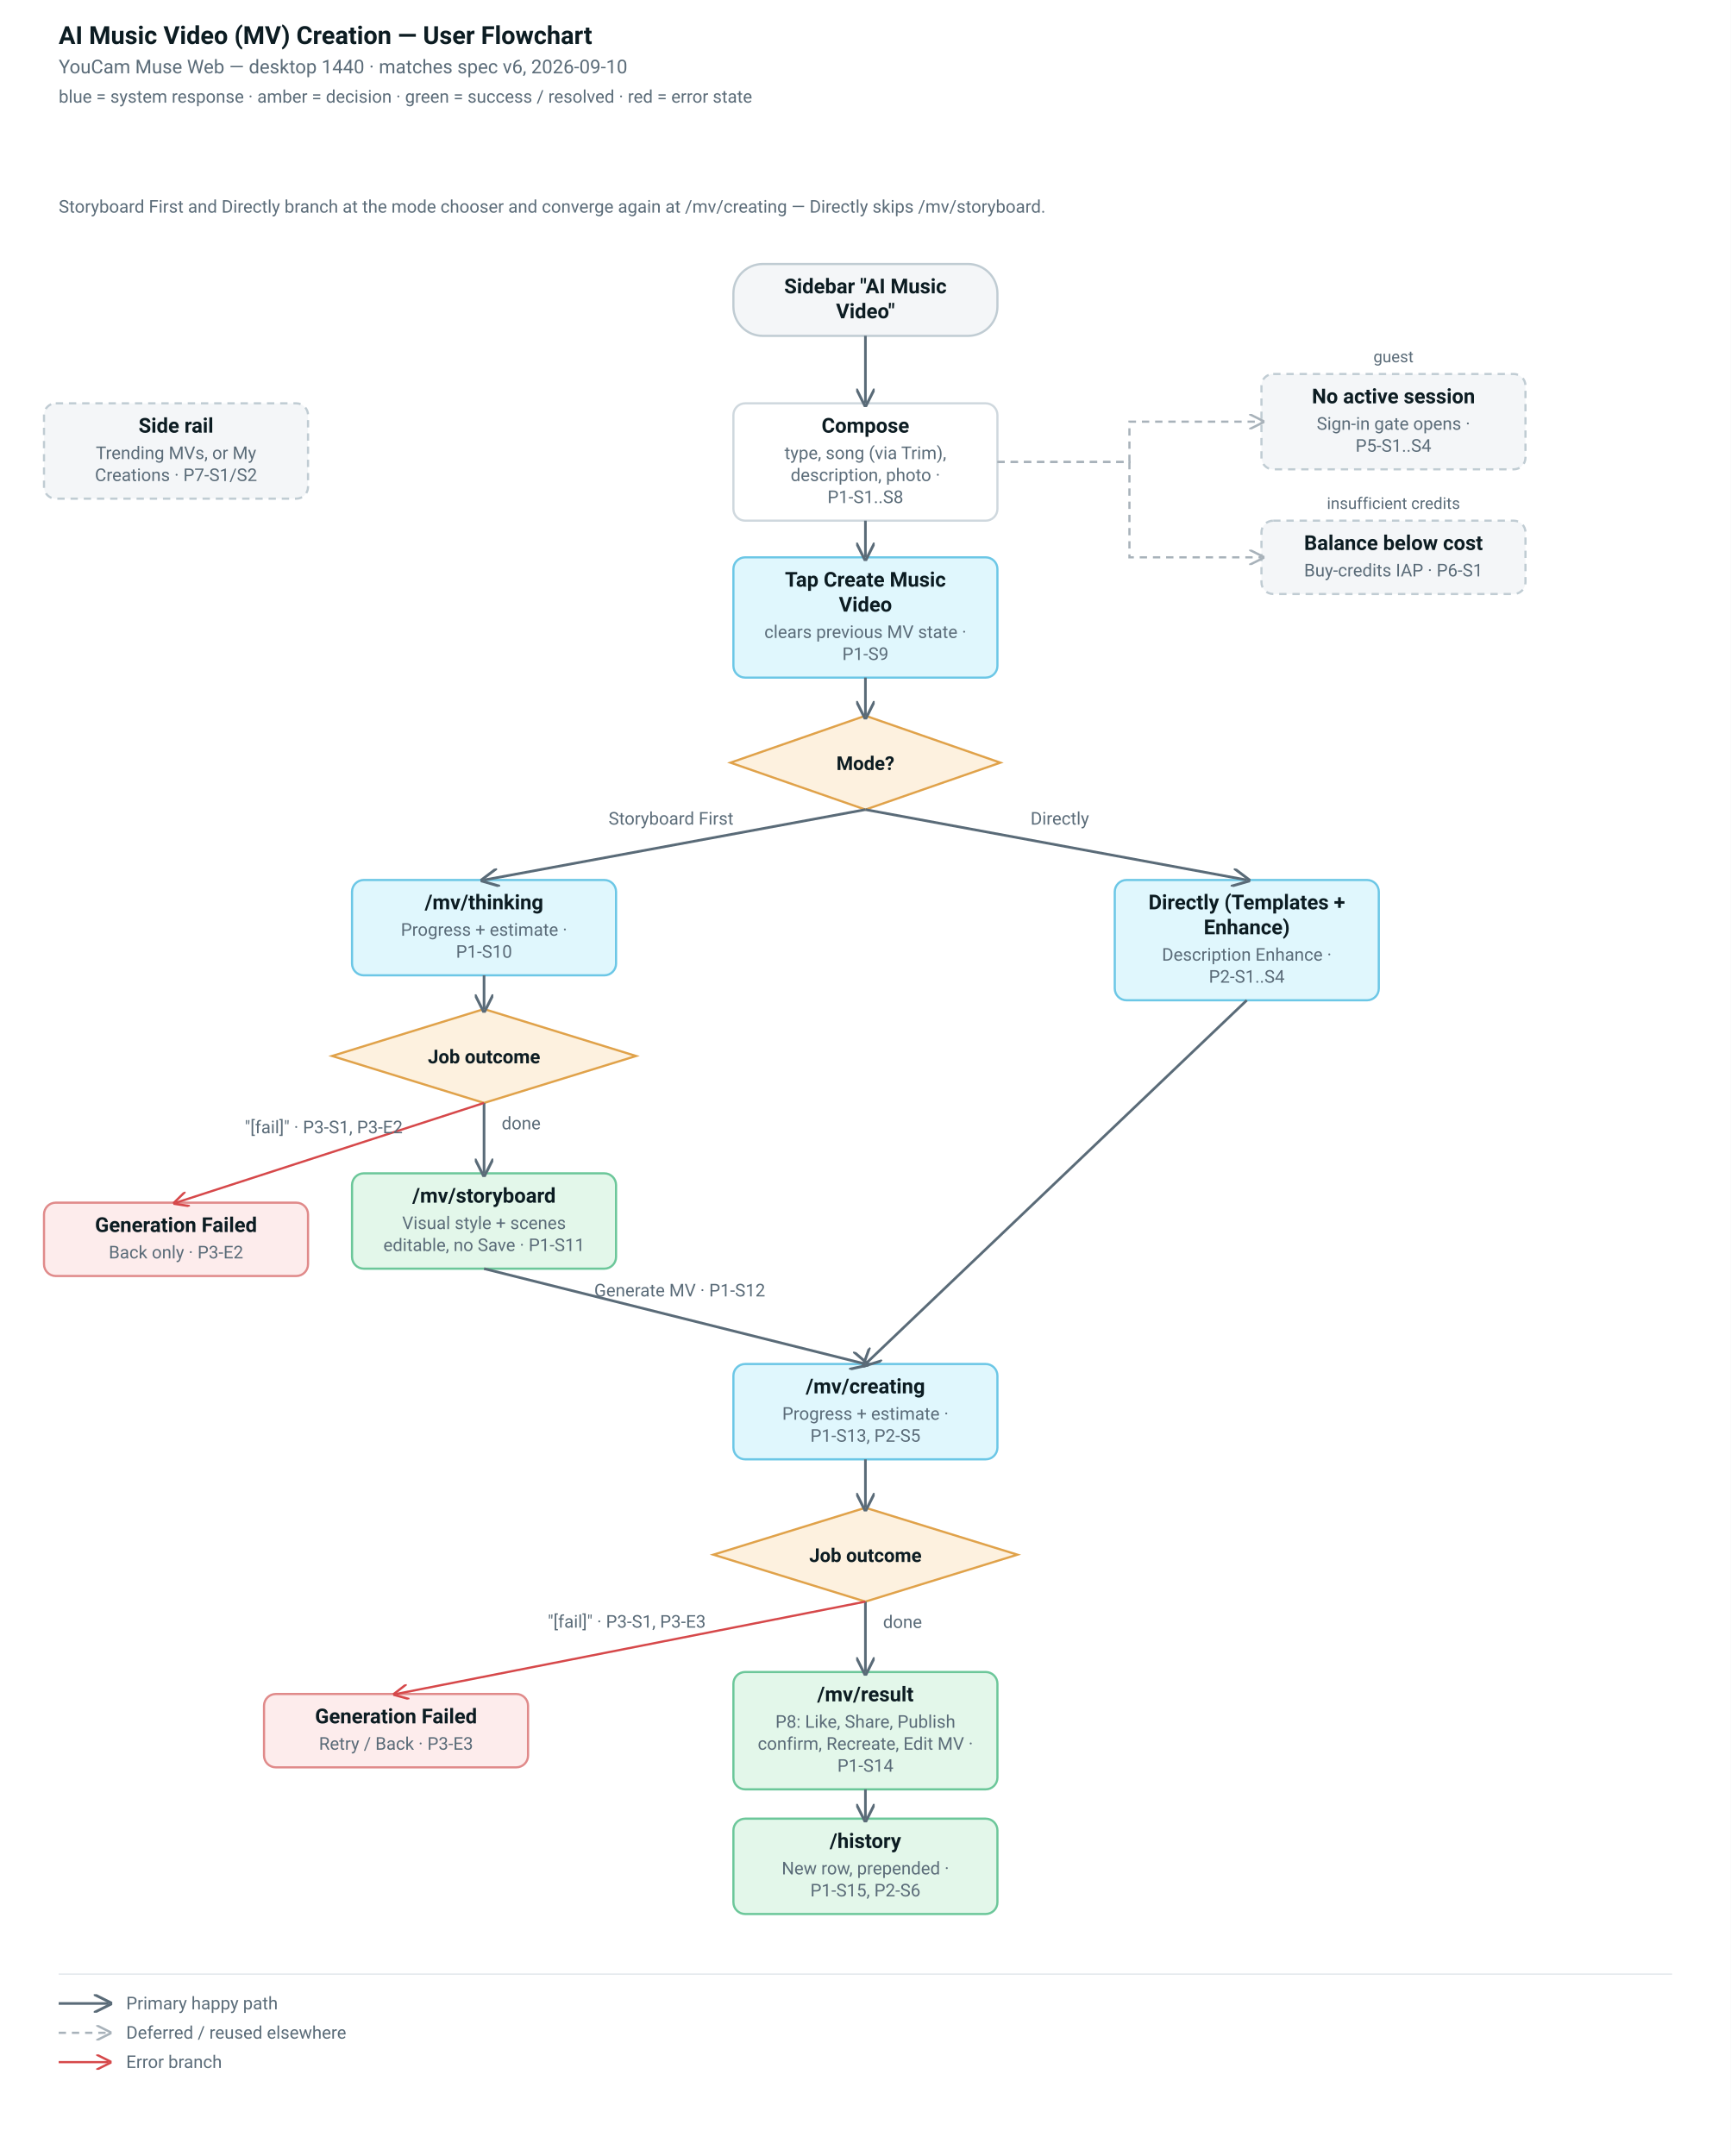
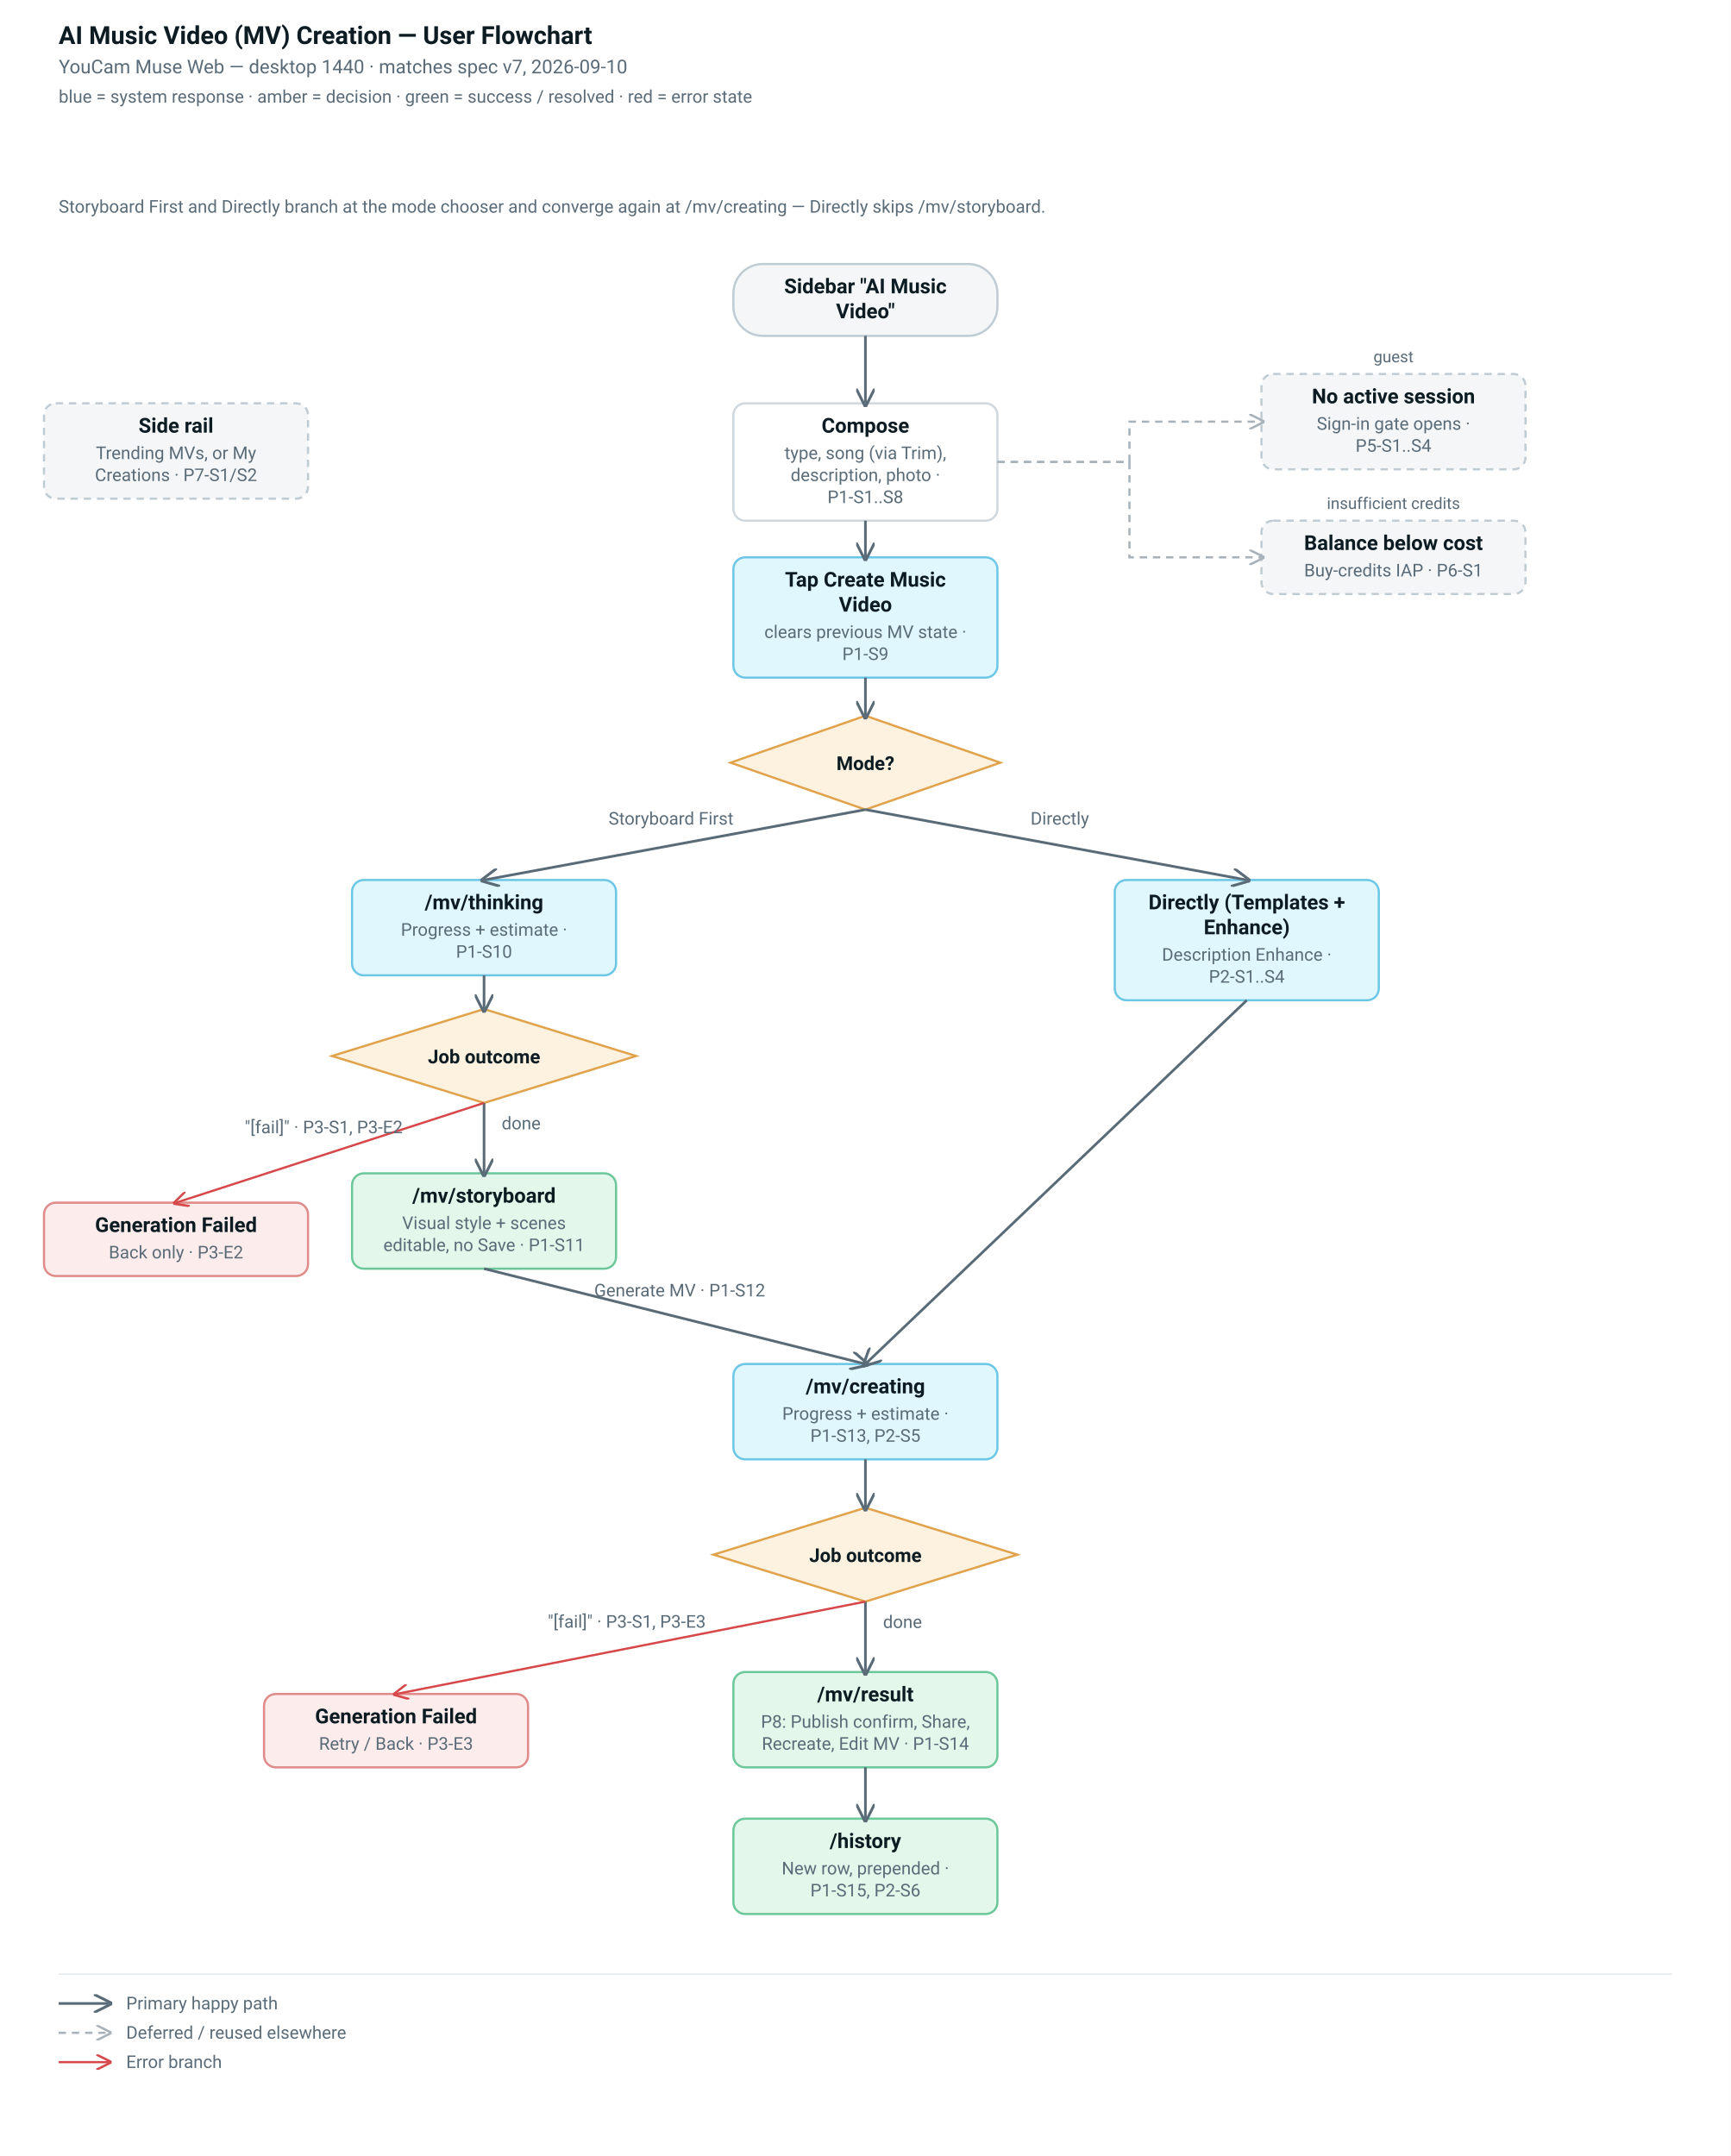
<svg xmlns="http://www.w3.org/2000/svg" width="1180" height="1470" viewBox="0 0 1180 1470" font-family="-apple-system,BlinkMacSystemFont,'Segoe UI',Roboto,sans-serif" role="img">
  <defs>
    <marker id="fc-primary" viewBox="0 0 10 10" refX="8" refY="5" markerWidth="7" markerHeight="7" orient="auto-start-reverse">
      <path d="M0 0 L10 5 L0 10" fill="none" stroke="#5a6b78" stroke-width="1.5" />
    </marker>
    <marker id="fc-error" viewBox="0 0 10 10" refX="8" refY="5" markerWidth="7" markerHeight="7" orient="auto-start-reverse">
      <path d="M0 0 L10 5 L0 10" fill="none" stroke="#d6484a" stroke-width="1.5" />
    </marker>
    <marker id="fc-structural" viewBox="0 0 10 10" refX="8" refY="5" markerWidth="7" markerHeight="7" orient="auto-start-reverse">
      <path d="M0 0 L10 5 L0 10" fill="none" stroke="#a8b2ba" stroke-width="1.5" />
    </marker>
    <marker id="fc-deferred" viewBox="0 0 10 10" refX="8" refY="5" markerWidth="7" markerHeight="7" orient="auto-start-reverse">
      <path d="M0 0 L10 5 L0 10" fill="none" stroke="#a8b2ba" stroke-width="1.5" />
    </marker>
    <marker id="fc-retry" viewBox="0 0 10 10" refX="8" refY="5" markerWidth="7" markerHeight="7" orient="auto-start-reverse">
      <path d="M0 0 L10 5 L0 10" fill="none" stroke="#6cc7e6" stroke-width="1.5" />
    </marker>
  </defs>
  <rect width="1180" height="1470" fill="#ffffff" />
  <text x="40" y="30" font-size="17" font-weight="700" fill="#0c1c22">AI Music Video (MV) Creation — User Flowchart</text>
-   <text x="40" y="50" font-size="13" fill="#5a6b78">YouCam Muse Web — desktop 1440 · matches spec v6, 2026-09-10</text>
+   <text x="40" y="50" font-size="13" fill="#5a6b78">YouCam Muse Web — desktop 1440 · matches spec v7, 2026-09-10</text>
  <text x="40" y="70" font-size="12" fill="#5a6b78">blue = system response · amber = decision · green = success / resolved · red = error state</text>
  <g transform="translate(0,80)">
    <text x="40" y="65" font-size="12" fill="#5a6b78">Storyboard First and Directly branch at the mode chooser and converge again at /mv/creating — Directly skips /mv/storyboard.</text>
    <rect x="500" y="100" width="180" height="49" rx="20" fill="#f4f6f8" stroke="#c0ccd3" stroke-width="1.5" />
    <text x="590" y="120" font-size="14" font-weight="700" fill="#0c1c22" text-anchor="middle">Sidebar "AI Music</text>
    <text x="590" y="137" font-size="14" font-weight="700" fill="#0c1c22" text-anchor="middle">Video"</text>
    <rect x="500" y="195" width="180" height="80" rx="8" fill="#ffffff" stroke="#cfd8de" stroke-width="1.5" />
    <text x="590" y="215" font-size="14" font-weight="700" fill="#0c1c22" text-anchor="middle">Compose</text>
    <text x="590" y="233" font-size="12" fill="#5a6b78" text-anchor="middle">type, song (via Trim),</text>
    <text x="590" y="248" font-size="12" fill="#5a6b78" text-anchor="middle">description, photo ·</text>
    <text x="590" y="263" font-size="12" fill="#5a6b78" text-anchor="middle">P1-S1..S8</text>
    <line x1="590" y1="149" x2="590" y2="195" stroke="#5a6b78" stroke-width="1.8" marker-end="url(#fc-primary)" />
    <rect x="860" y="175" width="180" height="65" rx="8" fill="#f4f6f8" stroke="#c0ccd3" stroke-width="1.5" stroke-dasharray="5 4" />
    <text x="950" y="195" font-size="14" font-weight="700" fill="#0c1c22" text-anchor="middle">No active session</text>
    <text x="950" y="213" font-size="12" fill="#5a6b78" text-anchor="middle">Sign-in gate opens ·</text>
    <text x="950" y="228" font-size="12" fill="#5a6b78" text-anchor="middle">P5-S1..S4</text>
    <rect x="860" y="275" width="180" height="50" rx="8" fill="#f4f6f8" stroke="#c0ccd3" stroke-width="1.5" stroke-dasharray="5 4" />
    <text x="950" y="295" font-size="14" font-weight="700" fill="#0c1c22" text-anchor="middle">Balance below cost</text>
    <text x="950" y="313" font-size="12" fill="#5a6b78" text-anchor="middle">Buy-credits IAP · P6-S1</text>
    <path d="M680 235 L770 235 L770 207.5 L860 207.5" fill="none" stroke="#a8b2ba" stroke-width="1.5" stroke-dasharray="5 4" marker-end="url(#fc-deferred)" />
    <text x="950" y="167" font-size="11" fill="#5a6b78" text-anchor="middle">guest</text>
    <path d="M680 235 L770 235 L770 300 L860 300" fill="none" stroke="#a8b2ba" stroke-width="1.5" stroke-dasharray="5 4" marker-end="url(#fc-deferred)" />
    <text x="950" y="267" font-size="11" fill="#5a6b78" text-anchor="middle">insufficient credits</text>
    <rect x="30" y="195" width="180" height="65" rx="8" fill="#f4f6f8" stroke="#c0ccd3" stroke-width="1.5" stroke-dasharray="5 4" />
    <text x="120" y="215" font-size="14" font-weight="700" fill="#0c1c22" text-anchor="middle">Side rail</text>
    <text x="120" y="233" font-size="12" fill="#5a6b78" text-anchor="middle">Trending MVs, or My</text>
    <text x="120" y="248" font-size="12" fill="#5a6b78" text-anchor="middle">Creations · P7-S1/S2</text>
    <rect x="500" y="300" width="180" height="82" rx="8" fill="#e0f7fd" stroke="#6cc7e6" stroke-width="1.5" />
    <text x="590" y="320" font-size="14" font-weight="700" fill="#0c1c22" text-anchor="middle">Tap Create Music</text>
    <text x="590" y="337" font-size="14" font-weight="700" fill="#0c1c22" text-anchor="middle">Video</text>
    <text x="590" y="355" font-size="12" fill="#5a6b78" text-anchor="middle">clears previous MV state ·</text>
    <text x="590" y="370" font-size="12" fill="#5a6b78" text-anchor="middle">P1-S9</text>
    <line x1="590" y1="275" x2="590" y2="300" stroke="#5a6b78" stroke-width="1.8" marker-end="url(#fc-primary)" />
    <polygon points="590,408 682,440 590,472 498,440" fill="#fdf1df" stroke="#e0a24a" stroke-width="1.5" />
    <text x="590" y="445" font-size="13" font-weight="700" fill="#0c1c22" text-anchor="middle">Mode?</text>
    <line x1="590" y1="382" x2="590" y2="408" stroke="#5a6b78" stroke-width="1.8" marker-end="url(#fc-primary)" />
    <rect x="240" y="520" width="180" height="65" rx="8" fill="#e0f7fd" stroke="#6cc7e6" stroke-width="1.5" />
    <text x="330" y="540" font-size="14" font-weight="700" fill="#0c1c22" text-anchor="middle">/mv/thinking</text>
    <text x="330" y="558" font-size="12" fill="#5a6b78" text-anchor="middle">Progress + estimate ·</text>
    <text x="330" y="573" font-size="12" fill="#5a6b78" text-anchor="middle">P1-S10</text>
    <line x1="590" y1="472" x2="330" y2="520" stroke="#5a6b78" stroke-width="1.8" marker-end="url(#fc-primary)" />
    <text x="457.458" y="482.233" font-size="12" fill="#5a6b78" text-anchor="middle">Storyboard First</text>
    <polygon points="330,608 433.635,640 330,672 226.365,640" fill="#fdf1df" stroke="#e0a24a" stroke-width="1.5" />
    <text x="330" y="645" font-size="13" font-weight="700" fill="#0c1c22" text-anchor="middle">Job outcome</text>
    <line x1="330" y1="585" x2="330" y2="608" stroke="#5a6b78" stroke-width="1.8" marker-end="url(#fc-primary)" />
    <rect x="240" y="720" width="180" height="65" rx="8" fill="#e3f7ea" stroke="#6cc79a" stroke-width="1.5" />
    <text x="330" y="740" font-size="14" font-weight="700" fill="#0c1c22" text-anchor="middle">/mv/storyboard</text>
    <text x="330" y="758" font-size="12" fill="#5a6b78" text-anchor="middle">Visual style + scenes</text>
    <text x="330" y="773" font-size="12" fill="#5a6b78" text-anchor="middle">editable, no Save · P1-S11</text>
    <line x1="330" y1="672" x2="330" y2="720" stroke="#5a6b78" stroke-width="1.8" marker-end="url(#fc-primary)" />
    <text x="342" y="690" font-size="12" fill="#5a6b78" text-anchor="start">done</text>
    <rect x="30" y="740" width="180" height="50" rx="8" fill="#fdecec" stroke="#e08a8a" stroke-width="1.5" />
    <text x="120" y="760" font-size="14" font-weight="700" fill="#0c1c22" text-anchor="middle">Generation Failed</text>
    <text x="120" y="778" font-size="12" fill="#5a6b78" text-anchor="middle">Back only · P3-E2</text>
    <line x1="330" y1="672" x2="120" y2="740" stroke="#d6484a" stroke-width="1.5" marker-end="url(#fc-error)" />
    <text x="220.687" y="692.681" font-size="12" fill="#5a6b78" text-anchor="middle">"[fail]" · P3-S1, P3-E2</text>
    <rect x="500" y="850" width="180" height="65" rx="8" fill="#e0f7fd" stroke="#6cc7e6" stroke-width="1.5" />
    <text x="590" y="870" font-size="14" font-weight="700" fill="#0c1c22" text-anchor="middle">/mv/creating</text>
    <text x="590" y="888" font-size="12" fill="#5a6b78" text-anchor="middle">Progress + estimate ·</text>
    <text x="590" y="903" font-size="12" fill="#5a6b78" text-anchor="middle">P1-S13, P2-S5</text>
    <line x1="330" y1="785" x2="590" y2="850" stroke="#5a6b78" stroke-width="1.8" marker-end="url(#fc-primary)" />
    <text x="463.395" y="803.918" font-size="12" fill="#5a6b78" text-anchor="middle">Generate MV · P1-S12</text>
    <rect x="760" y="520" width="180" height="82" rx="8" fill="#e0f7fd" stroke="#6cc7e6" stroke-width="1.5" />
    <text x="850" y="540" font-size="14" font-weight="700" fill="#0c1c22" text-anchor="middle">Directly (Templates +</text>
    <text x="850" y="557" font-size="14" font-weight="700" fill="#0c1c22" text-anchor="middle">Enhance)</text>
    <text x="850" y="575" font-size="12" fill="#5a6b78" text-anchor="middle">Description Enhance ·</text>
    <text x="850" y="590" font-size="12" fill="#5a6b78" text-anchor="middle">P2-S1..S4</text>
    <line x1="590" y1="472" x2="850" y2="520" stroke="#5a6b78" stroke-width="1.8" marker-end="url(#fc-primary)" />
    <text x="722.542" y="482.233" font-size="12" fill="#5a6b78" text-anchor="middle">Directly</text>
    <line x1="850" y1="602" x2="590" y2="850" stroke="#5a6b78" stroke-width="1.8" marker-end="url(#fc-primary)" />
    <polygon points="590,948 693.635,980 590,1012 486.365,980" fill="#fdf1df" stroke="#e0a24a" stroke-width="1.5" />
    <text x="590" y="985" font-size="13" font-weight="700" fill="#0c1c22" text-anchor="middle">Job outcome</text>
    <line x1="590" y1="915" x2="590" y2="948" stroke="#5a6b78" stroke-width="1.8" marker-end="url(#fc-primary)" />
-     <rect x="500" y="1060" width="180" height="80" rx="8" fill="#e3f7ea" stroke="#6cc79a" stroke-width="1.5" />
+     <rect x="500" y="1060" width="180" height="65" rx="8" fill="#e3f7ea" stroke="#6cc79a" stroke-width="1.5" />
    <text x="590" y="1080" font-size="14" font-weight="700" fill="#0c1c22" text-anchor="middle">/mv/result</text>
-     <text x="590" y="1098" font-size="12" fill="#5a6b78" text-anchor="middle">P8: Like, Share, Publish</text>
-     <text x="590" y="1113" font-size="12" fill="#5a6b78" text-anchor="middle">confirm, Recreate, Edit MV ·</text>
-     <text x="590" y="1128" font-size="12" fill="#5a6b78" text-anchor="middle">P1-S14</text>
+     <text x="590" y="1098" font-size="12" fill="#5a6b78" text-anchor="middle">P8: Publish confirm, Share,</text>
+     <text x="590" y="1113" font-size="12" fill="#5a6b78" text-anchor="middle">Recreate, Edit MV · P1-S14</text>
    <line x1="590" y1="1012" x2="590" y2="1060" stroke="#5a6b78" stroke-width="1.8" marker-end="url(#fc-primary)" />
    <text x="602" y="1030" font-size="12" fill="#5a6b78" text-anchor="start">done</text>
    <rect x="180" y="1075" width="180" height="50" rx="8" fill="#fdecec" stroke="#e08a8a" stroke-width="1.5" />
    <text x="270" y="1095" font-size="14" font-weight="700" fill="#0c1c22" text-anchor="middle">Generation Failed</text>
    <text x="270" y="1113" font-size="12" fill="#5a6b78" text-anchor="middle">Retry / Back · P3-E3</text>
    <line x1="590" y1="1012" x2="270" y2="1075" stroke="#d6484a" stroke-width="1.5" marker-end="url(#fc-error)" />
    <text x="427.296" y="1029.76" font-size="12" fill="#5a6b78" text-anchor="middle">"[fail]" · P3-S1, P3-E3</text>
    <rect x="500" y="1160" width="180" height="65" rx="8" fill="#e3f7ea" stroke="#6cc79a" stroke-width="1.5" />
    <text x="590" y="1180" font-size="14" font-weight="700" fill="#0c1c22" text-anchor="middle">/history</text>
    <text x="590" y="1198" font-size="12" fill="#5a6b78" text-anchor="middle">New row, prepended ·</text>
    <text x="590" y="1213" font-size="12" fill="#5a6b78" text-anchor="middle">P1-S15, P2-S6</text>
-     <line x1="590" y1="1140" x2="590" y2="1160" stroke="#5a6b78" stroke-width="1.8" marker-end="url(#fc-primary)" />
+     <line x1="590" y1="1125" x2="590" y2="1160" stroke="#5a6b78" stroke-width="1.8" marker-end="url(#fc-primary)" />
    <line x1="40" y1="1266" x2="1140" y2="1266" stroke="#e5e9ed" stroke-width="1" />
    <line x1="40" y1="1286" x2="74" y2="1286" stroke="#5a6b78" stroke-width="1.8" marker-end="url(#fc-primary)" />
    <text x="86" y="1290" font-size="12" fill="#5a6b78">Primary happy path</text>
    <line x1="40" y1="1306" x2="74" y2="1306" stroke="#a8b2ba" stroke-width="1.5" stroke-dasharray="5 4" marker-end="url(#fc-deferred)" />
    <text x="86" y="1310" font-size="12" fill="#5a6b78">Deferred / reused elsewhere</text>
    <line x1="40" y1="1326" x2="74" y2="1326" stroke="#d6484a" stroke-width="1.5" marker-end="url(#fc-error)" />
    <text x="86" y="1330" font-size="12" fill="#5a6b78">Error branch</text>
  </g>
</svg>
